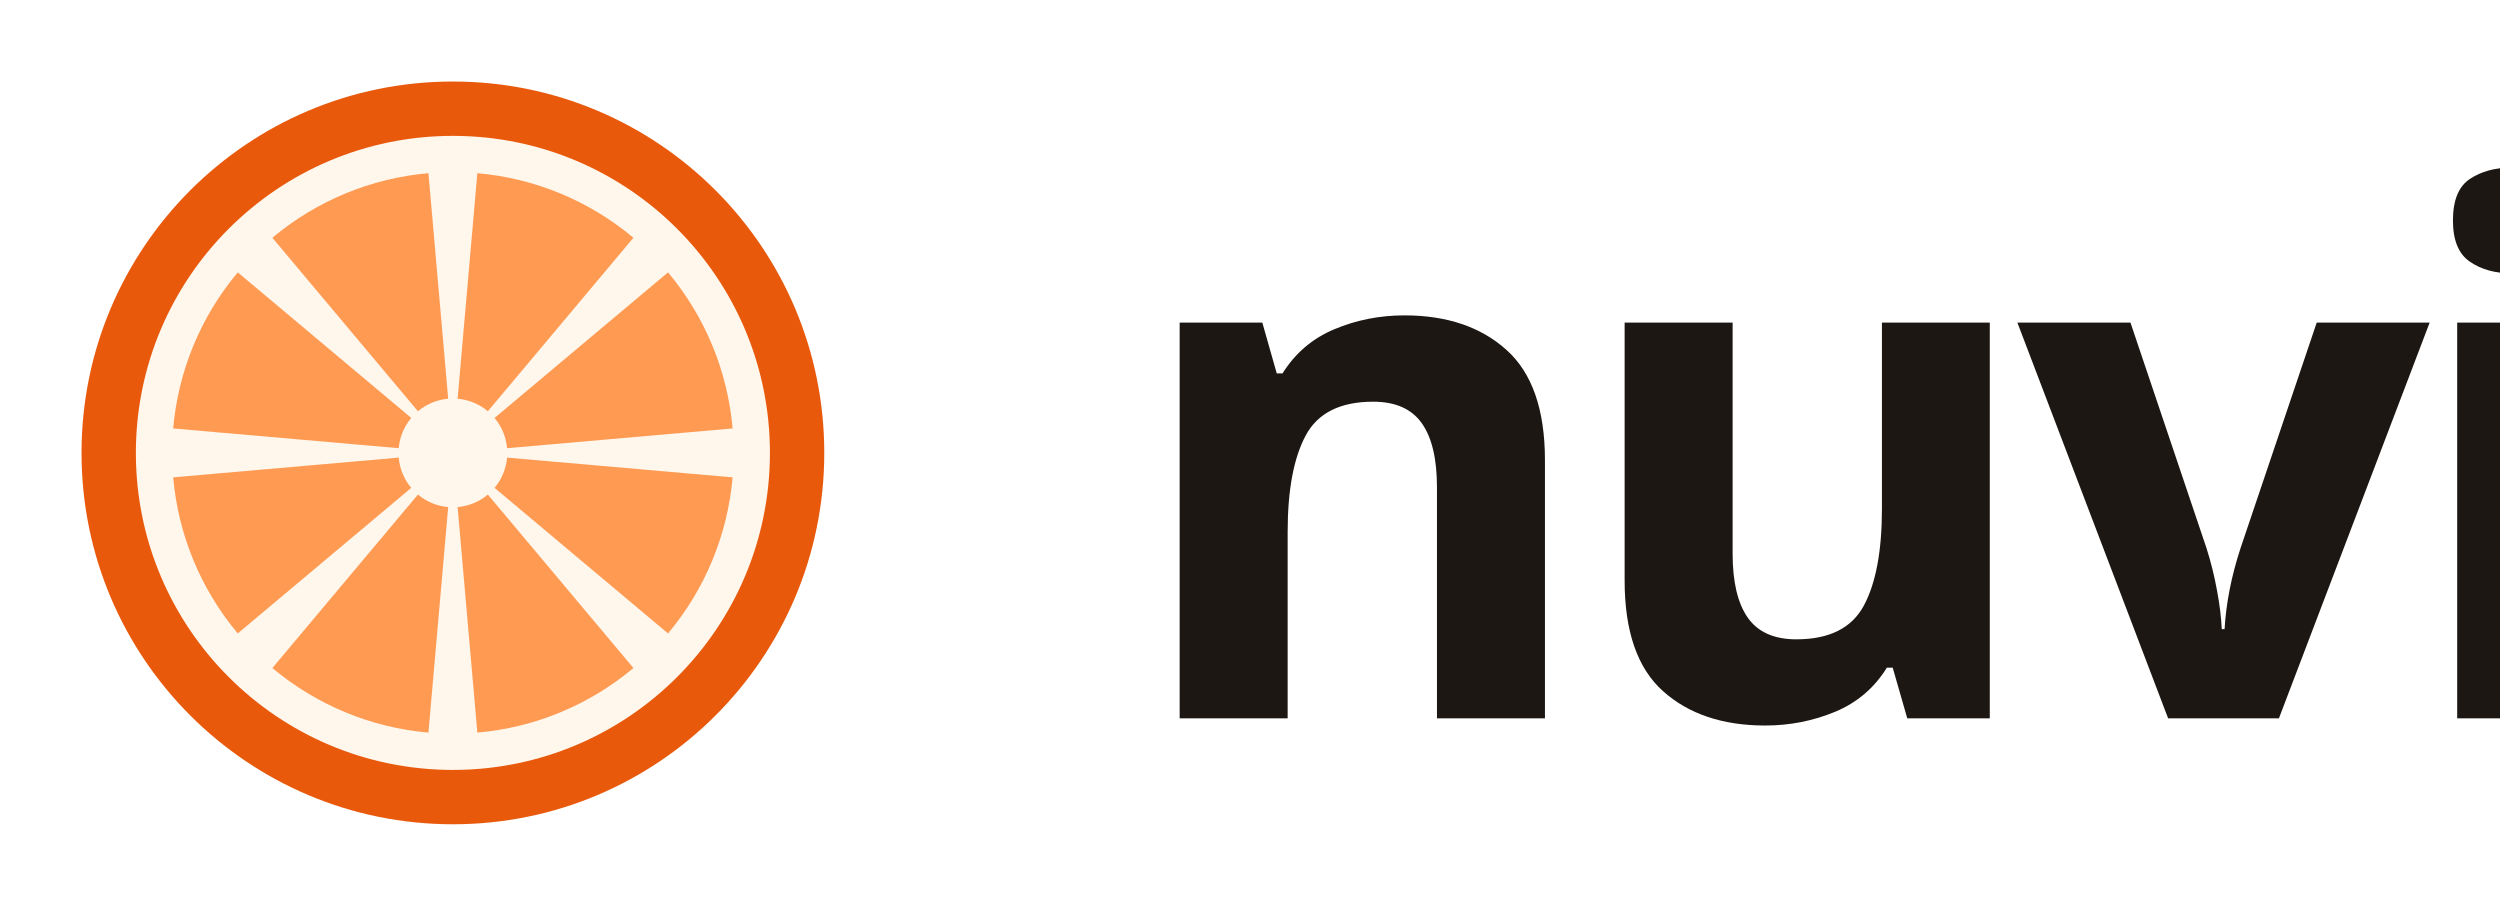
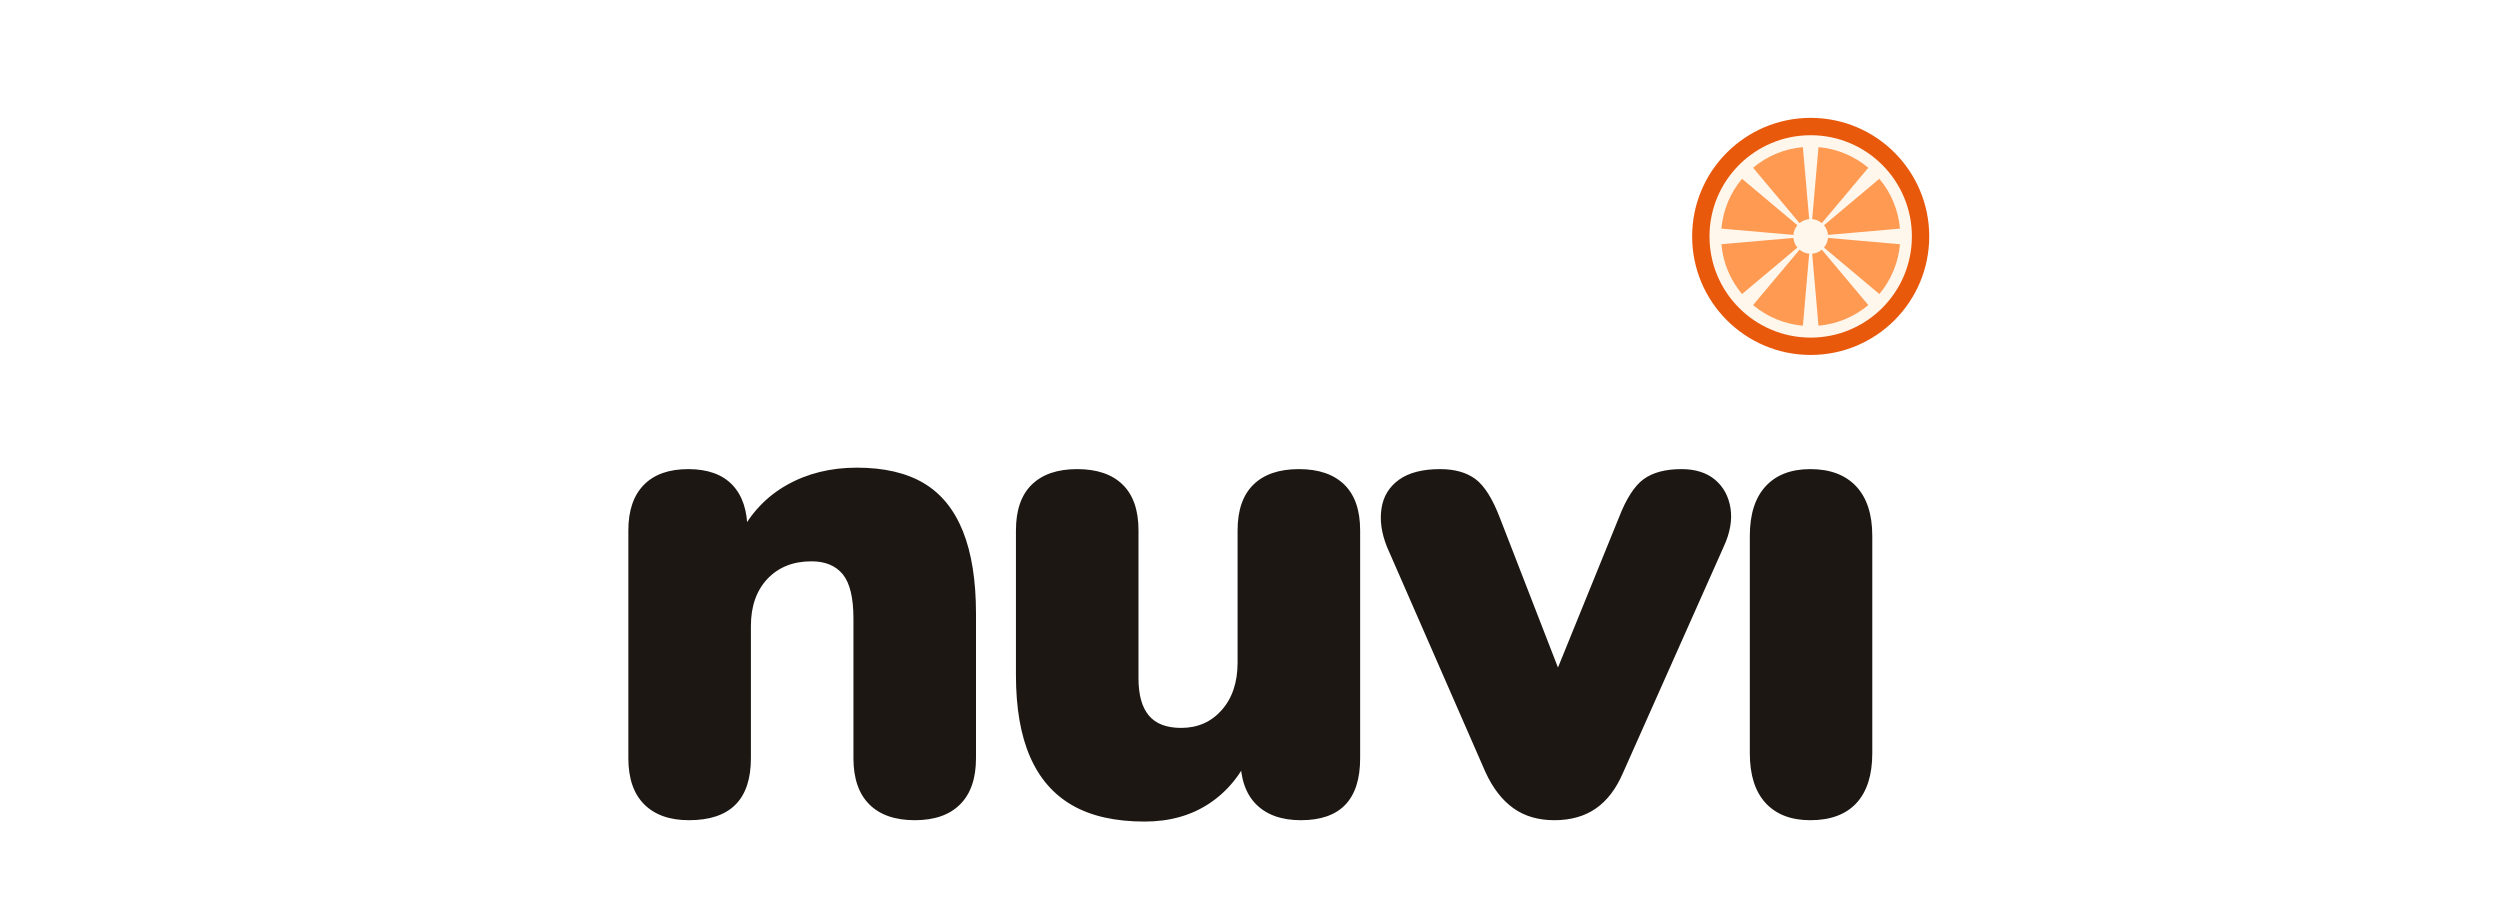
<svg xmlns="http://www.w3.org/2000/svg" viewBox="0 0 276 100" width="276" height="100" role="img" aria-label="Nuvi">
-   <circle cx="50" cy="50" r="41" fill="#E8590C" />
-   <circle cx="50" cy="50" r="35" fill="#FFF6EC" />
-   <g fill="#FF9A52">
-     <path d="M50.52 44.02 L52.70 19.12 A31 31 0 0 1 69.93 26.25 L53.86 45.40 A6 6 0 0 0 50.52 44.02 Z" />
-     <path d="M54.60 46.14 L73.75 30.07 A31 31 0 0 1 80.88 47.30 L55.98 49.48 A6 6 0 0 0 54.60 46.14 Z" />
-     <path d="M55.98 50.52 L80.88 52.70 A31 31 0 0 1 73.75 69.93 L54.60 53.86 A6 6 0 0 0 55.98 50.52 Z" />
-     <path d="M53.86 54.60 L69.93 73.75 A31 31 0 0 1 52.70 80.88 L50.52 55.98 A6 6 0 0 0 53.86 54.60 Z" />
-     <path d="M49.48 55.98 L47.30 80.88 A31 31 0 0 1 30.07 73.75 L46.14 54.60 A6 6 0 0 0 49.48 55.98 Z" />
-     <path d="M45.40 53.86 L26.25 69.93 A31 31 0 0 1 19.12 52.70 L44.02 50.52 A6 6 0 0 0 45.40 53.86 Z" />
-     <path d="M44.02 49.48 L19.12 47.30 A31 31 0 0 1 26.25 30.07 L45.40 46.14 A6 6 0 0 0 44.02 49.48 Z" />
-     <path d="M46.14 45.40 L30.07 26.25 A31 31 0 0 1 47.30 19.12 L49.48 44.02 A6 6 0 0 0 46.14 45.40 Z" />
-   </g>
-   <text x="124" y="79.3" font-family="Nunito, 'Nunito Black', ui-rounded, sans-serif" font-weight="900" font-size="80" letter-spacing="-3.2" fill="#1C1712">nuvi</text>
+   <path d="M76.06 90.55Q72.87 90.55 71.12 88.8Q69.37 87.05 69.37 83.71V58.55Q69.37 55.28 71.08 53.53Q72.79 51.79 75.98 51.79Q79.18 51.79 80.85 53.53Q82.52 55.28 82.52 58.55V62.12L81.68 59.01Q83.51 55.43 86.89 53.53Q90.27 51.63 94.6 51.63Q99.09 51.63 101.98 53.34Q104.86 55.05 106.31 58.66Q107.75 62.27 107.75 67.75V83.71Q107.75 87.05 106 88.8Q104.26 90.55 100.99 90.55Q97.72 90.55 95.97 88.8Q94.22 87.05 94.22 83.71V68.28Q94.22 64.86 93.05 63.41Q91.87 61.97 89.59 61.97Q86.55 61.97 84.72 63.91Q82.9 65.85 82.9 69.11V83.71Q82.9 90.55 76.06 90.55Z M126.37 90.7Q121.51 90.7 118.39 88.91Q115.28 87.13 113.72 83.55Q112.16 79.98 112.16 74.51V58.55Q112.16 55.21 113.91 53.5Q115.66 51.79 118.92 51.79Q122.19 51.79 123.94 53.5Q125.69 55.21 125.69 58.55V74.89Q125.69 77.63 126.83 78.99Q127.97 80.36 130.4 80.36Q133.14 80.36 134.88 78.39Q136.63 76.41 136.63 73.14V58.55Q136.63 55.21 138.38 53.5Q140.13 51.79 143.4 51.79Q146.66 51.79 148.41 53.5Q150.16 55.21 150.16 58.55V83.71Q150.16 90.55 143.62 90.55Q140.43 90.55 138.68 88.8Q136.94 87.05 136.94 83.71V79.3L138.15 83.02Q136.48 86.75 133.48 88.72Q130.48 90.7 126.37 90.7Z M171.59 90.55Q168.93 90.55 167.07 89.22Q165.21 87.89 163.99 85.23L153.12 60.37Q152.21 58.09 152.52 56.12Q152.82 54.14 154.45 52.96Q156.09 51.79 158.98 51.79Q161.41 51.79 162.89 52.89Q164.37 53.99 165.59 57.18L173.26 76.94H170.68L178.74 57.11Q179.95 53.99 181.47 52.89Q182.99 51.79 185.65 51.79Q187.93 51.79 189.34 52.96Q190.74 54.14 191.05 56.12Q191.35 58.09 190.29 60.37L179.19 85.3Q178.05 87.96 176.19 89.25Q174.33 90.55 171.59 90.55Z M199.86 90.55Q196.67 90.55 194.92 88.65Q193.18 86.75 193.18 83.17V59.16Q193.18 55.59 194.92 53.69Q196.67 51.79 199.86 51.79Q203.13 51.79 204.92 53.69Q206.7 55.59 206.7 59.16V83.17Q206.7 86.75 204.96 88.65Q203.21 90.55 199.86 90.55Z" fill="#1C1712" />
+   <svg x="183.94" y="10.14" width="31.92" height="31.92" viewBox="0 0 100 100">
+     <circle cx="50" cy="50" r="41" fill="#E8590C" />
+     <circle cx="50" cy="50" r="35" fill="#FFF6EC" />
+     <g fill="#FF9A52">
+       <path d="M50.52 44.02 L52.70 19.12 A31 31 0 0 1 69.93 26.25 L53.86 45.40 A6 6 0 0 0 50.52 44.02 Z" />
+       <path d="M54.60 46.14 L73.75 30.07 A31 31 0 0 1 80.88 47.30 L55.98 49.48 A6 6 0 0 0 54.60 46.14 Z" />
+       <path d="M55.98 50.52 L80.88 52.70 A31 31 0 0 1 73.75 69.93 L54.60 53.86 A6 6 0 0 0 55.98 50.52 Z" />
+       <path d="M53.86 54.60 L69.93 73.75 A31 31 0 0 1 52.70 80.88 L50.52 55.98 A6 6 0 0 0 53.86 54.60 Z" />
+       <path d="M49.48 55.98 L47.30 80.88 A31 31 0 0 1 30.07 73.75 L46.14 54.60 A6 6 0 0 0 49.48 55.98 Z" />
+       <path d="M45.40 53.86 L26.25 69.93 A31 31 0 0 1 19.12 52.70 L44.02 50.52 A6 6 0 0 0 45.40 53.86 Z" />
+       <path d="M44.02 49.48 L19.12 47.30 A31 31 0 0 1 26.25 30.07 L45.40 46.14 A6 6 0 0 0 44.02 49.48 Z" />
+       <path d="M46.14 45.40 L30.07 26.25 A31 31 0 0 1 47.30 19.12 L49.48 44.02 A6 6 0 0 0 46.14 45.40 Z" />
+     </g>
+   </svg>
</svg>
